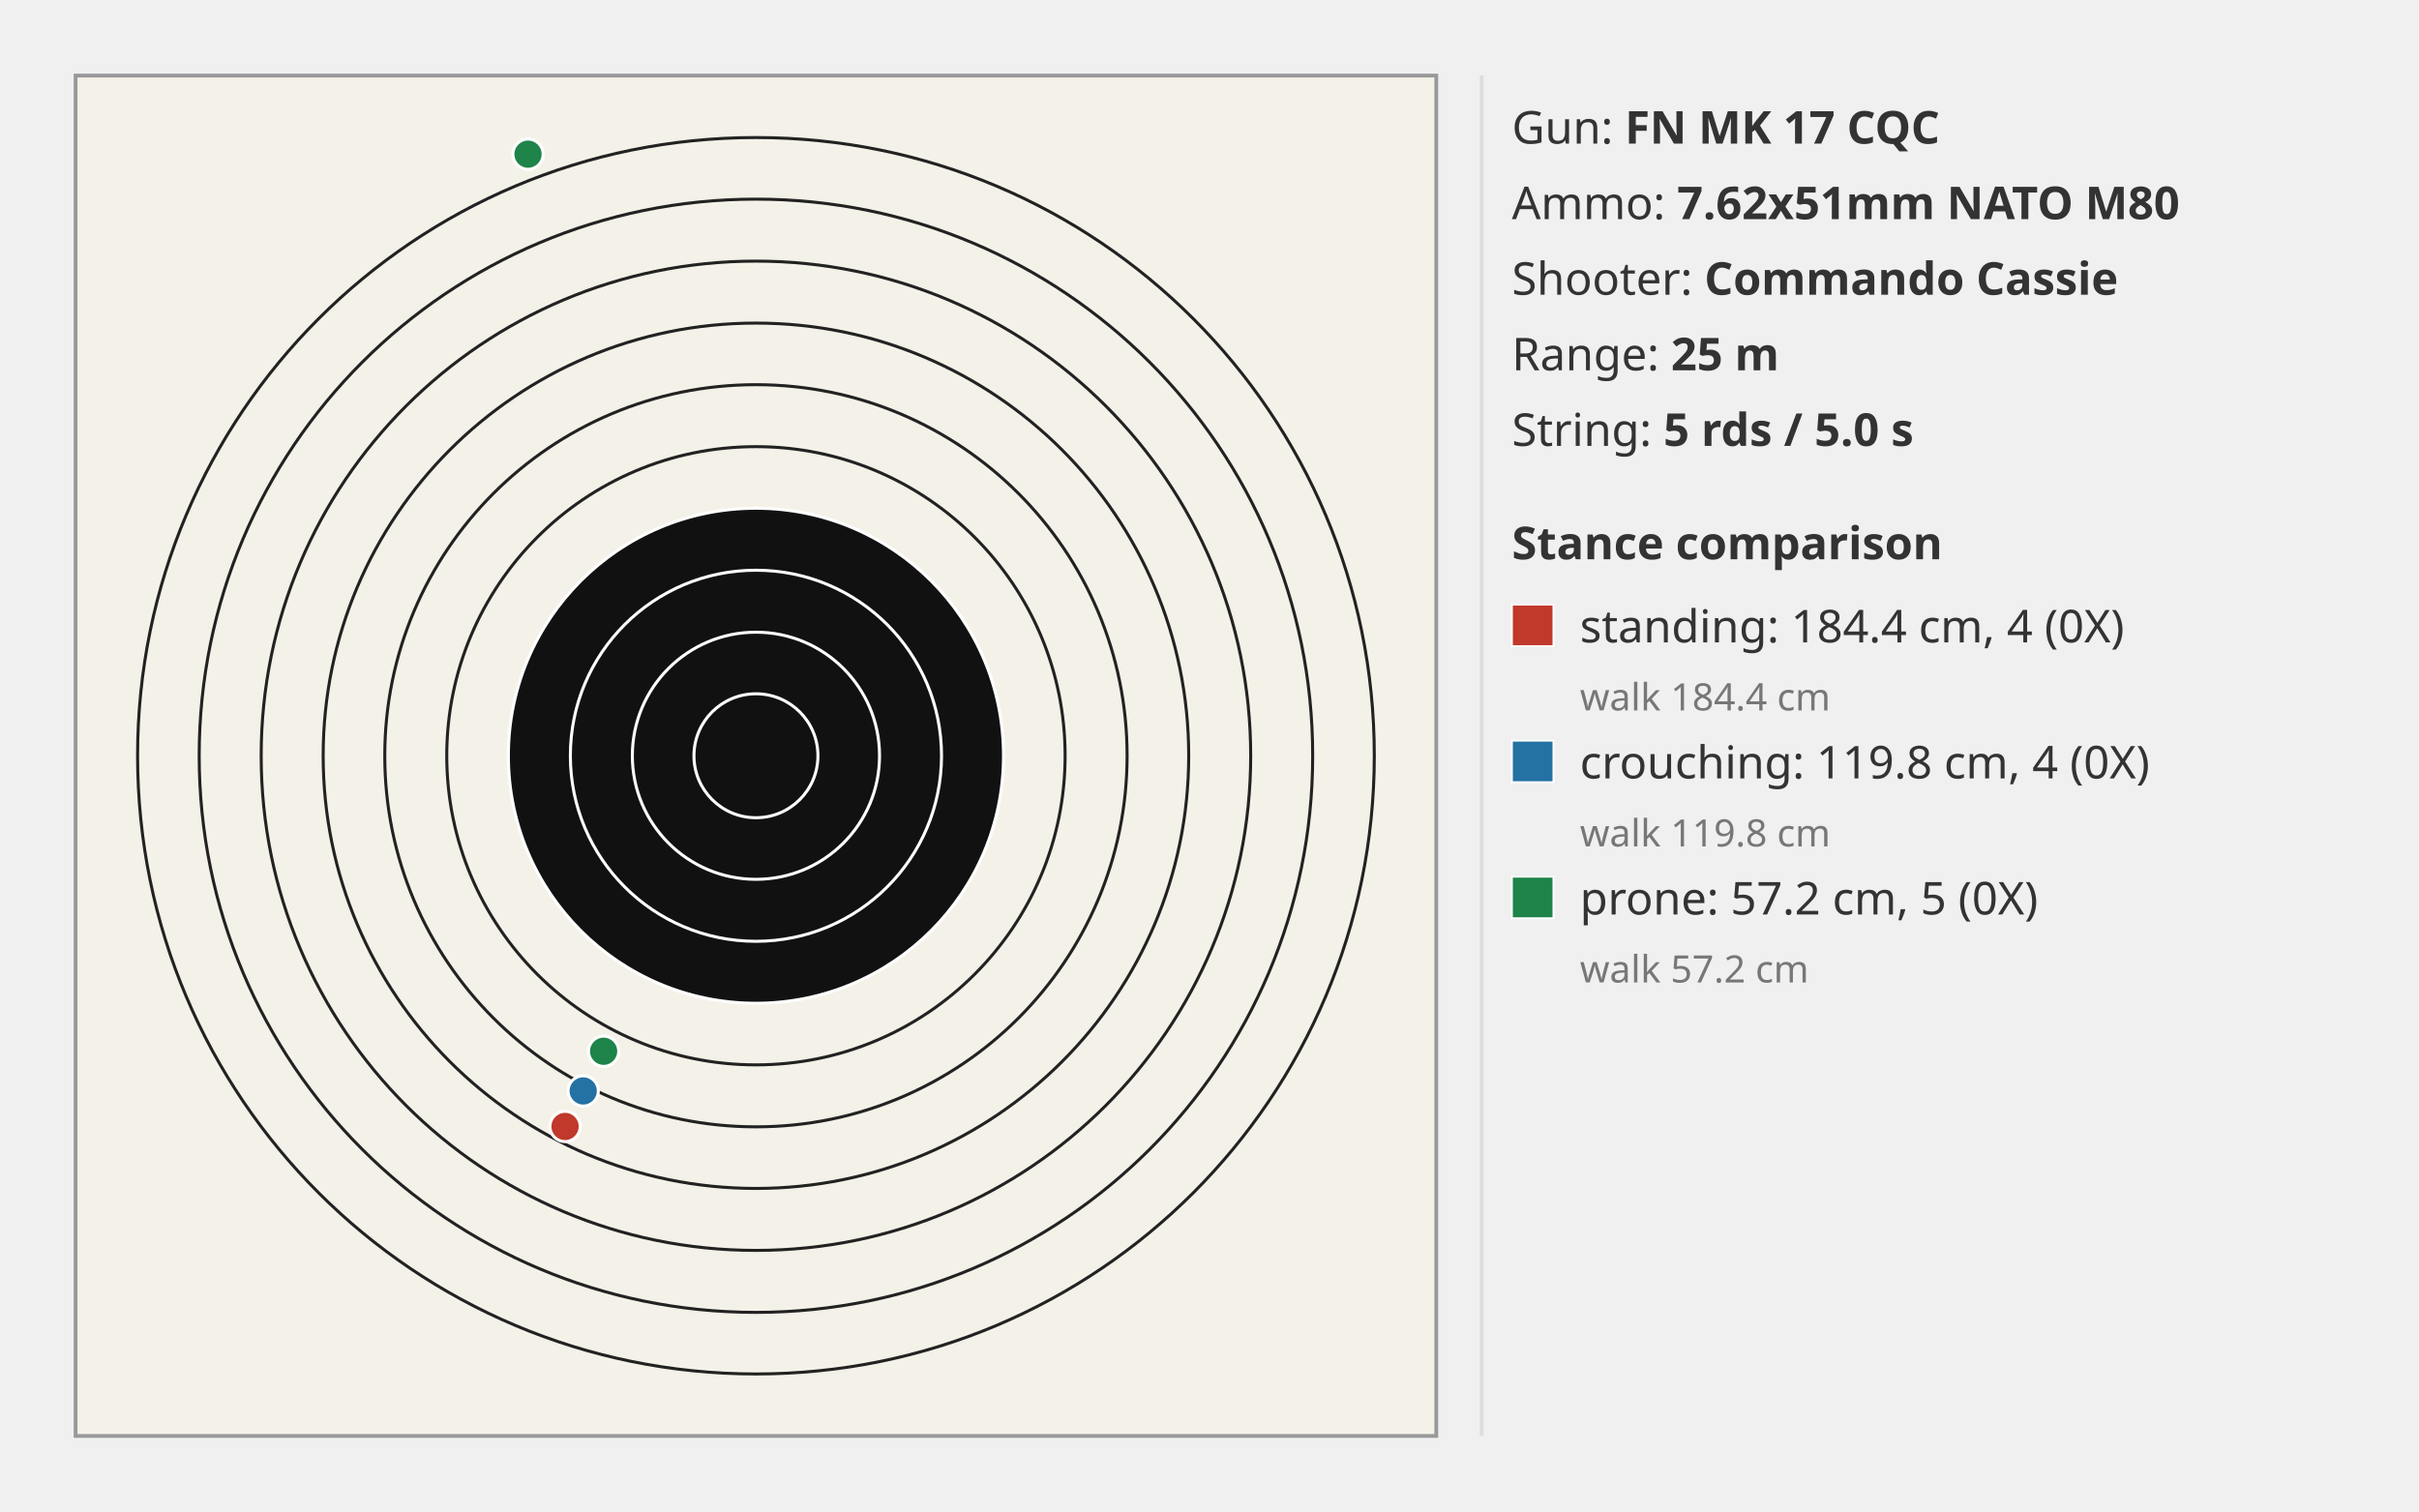
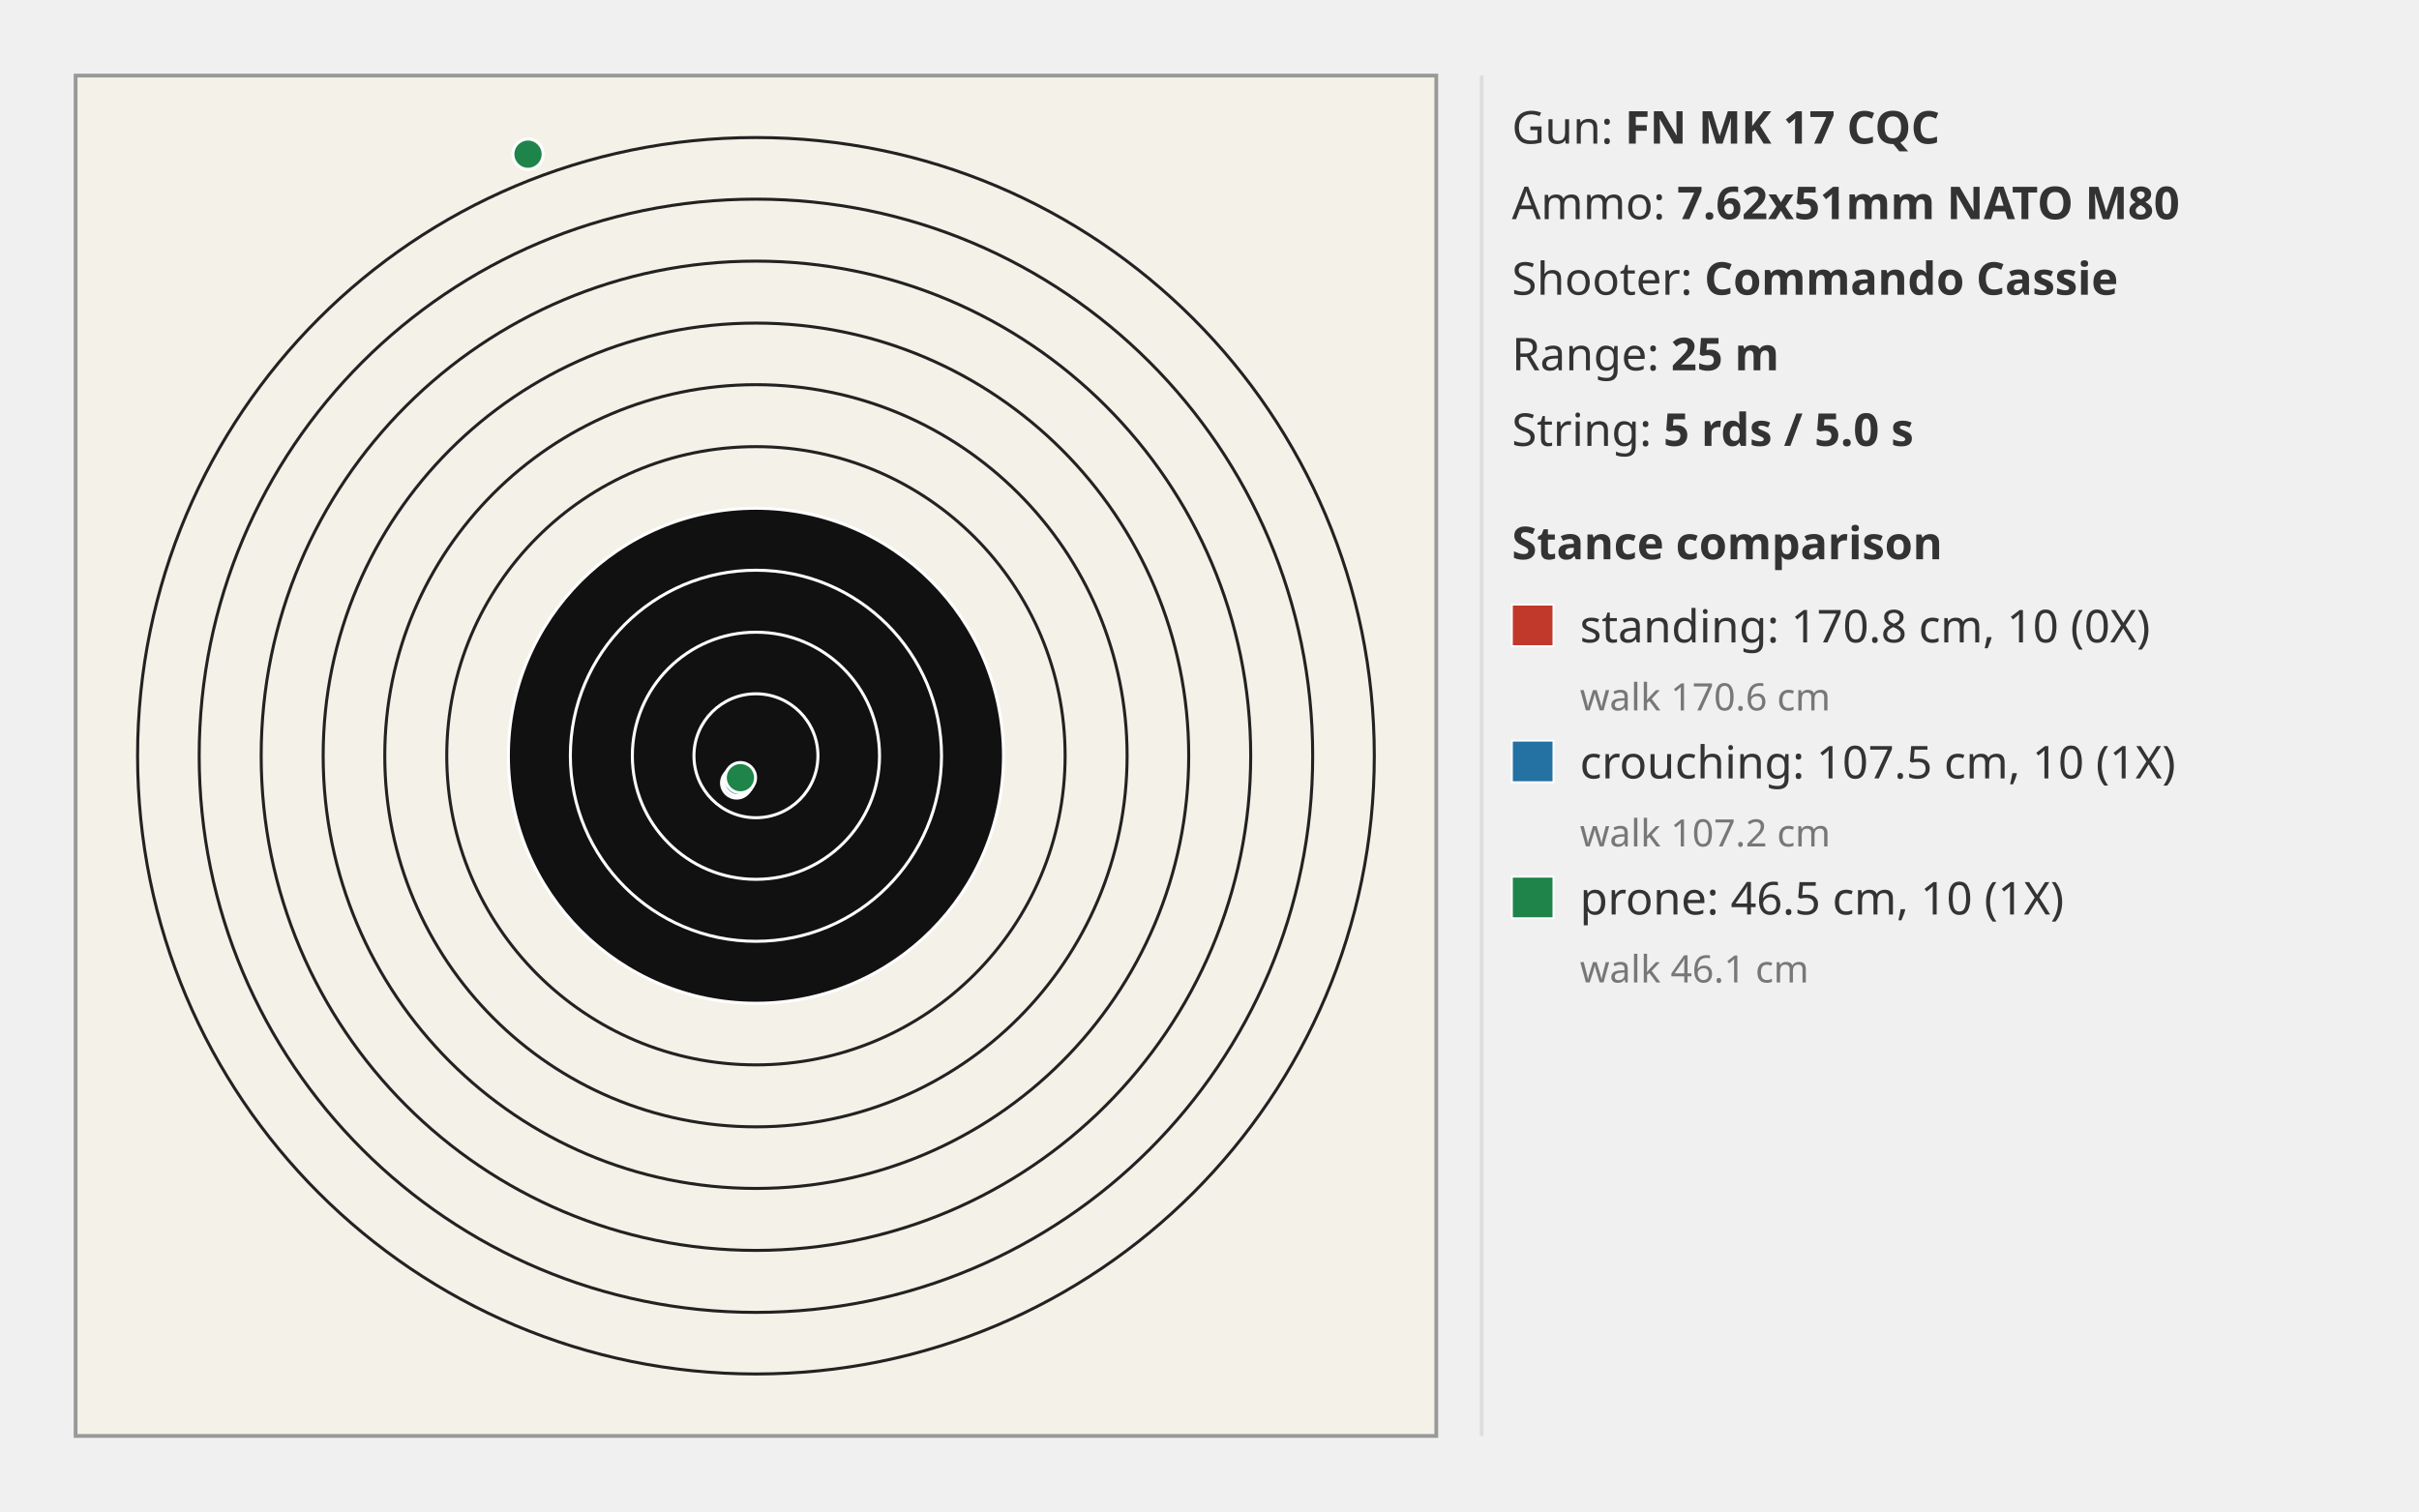
<svg xmlns="http://www.w3.org/2000/svg" width="640" height="400" viewBox="0 0 640 400">
  <rect x="20" y="20" width="360" height="360" fill="#f4f1e8" stroke="#999999" />
  <circle cx="200.0" cy="200.0" r="163.6" fill="none" stroke="#222222" stroke-width="0.8" />
  <circle cx="200.0" cy="200.0" r="147.3" fill="none" stroke="#222222" stroke-width="0.8" />
  <circle cx="200.0" cy="200.0" r="130.9" fill="none" stroke="#222222" stroke-width="0.8" />
  <circle cx="200.0" cy="200.0" r="114.5" fill="none" stroke="#222222" stroke-width="0.8" />
  <circle cx="200.0" cy="200.0" r="98.2" fill="none" stroke="#222222" stroke-width="0.8" />
  <circle cx="200.0" cy="200.0" r="81.8" fill="none" stroke="#222222" stroke-width="0.8" />
  <circle cx="200.0" cy="200.0" r="65.5" fill="#111111" stroke="#ffffff" stroke-width="0.8" />
  <circle cx="200.0" cy="200.0" r="49.1" fill="#111111" stroke="#ffffff" stroke-width="0.8" />
  <circle cx="200.0" cy="200.0" r="32.7" fill="#111111" stroke="#ffffff" stroke-width="0.8" />
  <circle cx="200.0" cy="200.0" r="16.4" fill="#111111" stroke="#ffffff" stroke-width="0.8" />
-   <circle class="shot" cx="149.5" cy="298.1" r="4" fill="#c0392b" stroke="#ffffff" stroke-width="0.8" />
+   <circle class="shot" cx="194.9" cy="207.2" r="4" fill="#c0392b" stroke="#ffffff" stroke-width="0.8" />
  <circle class="shot" cx="124.4" cy="-252.8" r="4" fill="#c0392b" stroke="#ffffff" stroke-width="0.8" />
  <circle class="shot" cx="165.2" cy="-594.4" r="4" fill="#c0392b" stroke="#ffffff" stroke-width="0.8" />
  <circle class="shot" cx="115.0" cy="-781.7" r="4" fill="#c0392b" stroke="#ffffff" stroke-width="0.8" />
  <circle class="shot" cx="141.9" cy="-909.2" r="4" fill="#c0392b" stroke="#ffffff" stroke-width="0.8" />
-   <circle class="shot" cx="154.3" cy="288.7" r="4" fill="#2471a3" stroke="#ffffff" stroke-width="0.8" />
+   <circle class="shot" cx="195.4" cy="206.6" r="4" fill="#2471a3" stroke="#ffffff" stroke-width="0.8" />
  <circle class="shot" cx="131.6" cy="-114.9" r="4" fill="#2471a3" stroke="#ffffff" stroke-width="0.8" />
  <circle class="shot" cx="168.5" cy="-335.1" r="4" fill="#2471a3" stroke="#ffffff" stroke-width="0.8" />
  <circle class="shot" cx="123.1" cy="-433.1" r="4" fill="#2471a3" stroke="#ffffff" stroke-width="0.8" />
  <circle class="shot" cx="147.4" cy="-495.2" r="4" fill="#2471a3" stroke="#ffffff" stroke-width="0.8" />
-   <circle class="shot" cx="159.7" cy="278.2" r="4" fill="#1e8449" stroke="#ffffff" stroke-width="0.8" />
+   <circle class="shot" cx="195.9" cy="205.8" r="4" fill="#1e8449" stroke="#ffffff" stroke-width="0.8" />
  <circle class="shot" cx="139.7" cy="40.8" r="4" fill="#1e8449" stroke="#ffffff" stroke-width="0.8" />
  <circle class="shot" cx="172.3" cy="-58.6" r="4" fill="#1e8449" stroke="#ffffff" stroke-width="0.8" />
  <circle class="shot" cx="132.2" cy="-81.2" r="4" fill="#1e8449" stroke="#ffffff" stroke-width="0.8" />
  <circle class="shot" cx="153.6" cy="-95.9" r="4" fill="#1e8449" stroke="#ffffff" stroke-width="0.8" />
  <line x1="392" y1="20" x2="392" y2="380" stroke="#dddddd" />
  <text x="400" y="38" font-family="sans-serif" font-size="12" fill="#333333">Gun: <tspan font-weight="bold">FN MK 17 CQC</tspan>
  </text>
  <text x="400" y="58" font-family="sans-serif" font-size="12" fill="#333333">Ammo: <tspan font-weight="bold">7.62x51mm NATO M80</tspan>
  </text>
  <text x="400" y="78" font-family="sans-serif" font-size="12" fill="#333333">Shooter: <tspan font-weight="bold">Commando Cassie</tspan>
  </text>
  <text x="400" y="98" font-family="sans-serif" font-size="12" fill="#333333">Range: <tspan font-weight="bold">25 m</tspan>
  </text>
  <text x="400" y="118" font-family="sans-serif" font-size="12" fill="#333333">String: <tspan font-weight="bold">5 rds / 5.0 s</tspan>
  </text>
  <text x="400" y="148" font-family="sans-serif" font-size="12" font-weight="bold" fill="#333333">Stance comparison</text>
  <rect x="400" y="160" width="11" height="11" fill="#c0392b" stroke="#ffffff" stroke-width="0.5" />
-   <text x="418" y="170" font-family="sans-serif" font-size="12" fill="#333333">standing: 184.4 cm, 4 (0X)</text>
-   <text x="418" y="188" font-family="sans-serif" font-size="10" fill="#777777">walk 184.4 cm</text>
+   <text x="418" y="170" font-family="sans-serif" font-size="12" fill="#333333">standing: 170.8 cm, 10 (0X)</text>
+   <text x="418" y="188" font-family="sans-serif" font-size="10" fill="#777777">walk 170.6 cm</text>
  <rect x="400" y="196" width="11" height="11" fill="#2471a3" stroke="#ffffff" stroke-width="0.5" />
-   <text x="418" y="206" font-family="sans-serif" font-size="12" fill="#333333">crouching: 119.8 cm, 4 (0X)</text>
-   <text x="418" y="224" font-family="sans-serif" font-size="10" fill="#777777">walk 119.8 cm</text>
+   <text x="418" y="206" font-family="sans-serif" font-size="12" fill="#333333">crouching: 107.5 cm, 10 (1X)</text>
+   <text x="418" y="224" font-family="sans-serif" font-size="10" fill="#777777">walk 107.2 cm</text>
  <rect x="400" y="232" width="11" height="11" fill="#1e8449" stroke="#ffffff" stroke-width="0.5" />
-   <text x="418" y="242" font-family="sans-serif" font-size="12" fill="#333333">prone: 57.2 cm, 5 (0X)</text>
-   <text x="418" y="260" font-family="sans-serif" font-size="10" fill="#777777">walk 57.2 cm</text>
+   <text x="418" y="242" font-family="sans-serif" font-size="12" fill="#333333">prone: 46.5 cm, 10 (1X)</text>
+   <text x="418" y="260" font-family="sans-serif" font-size="10" fill="#777777">walk 46.1 cm</text>
</svg>
